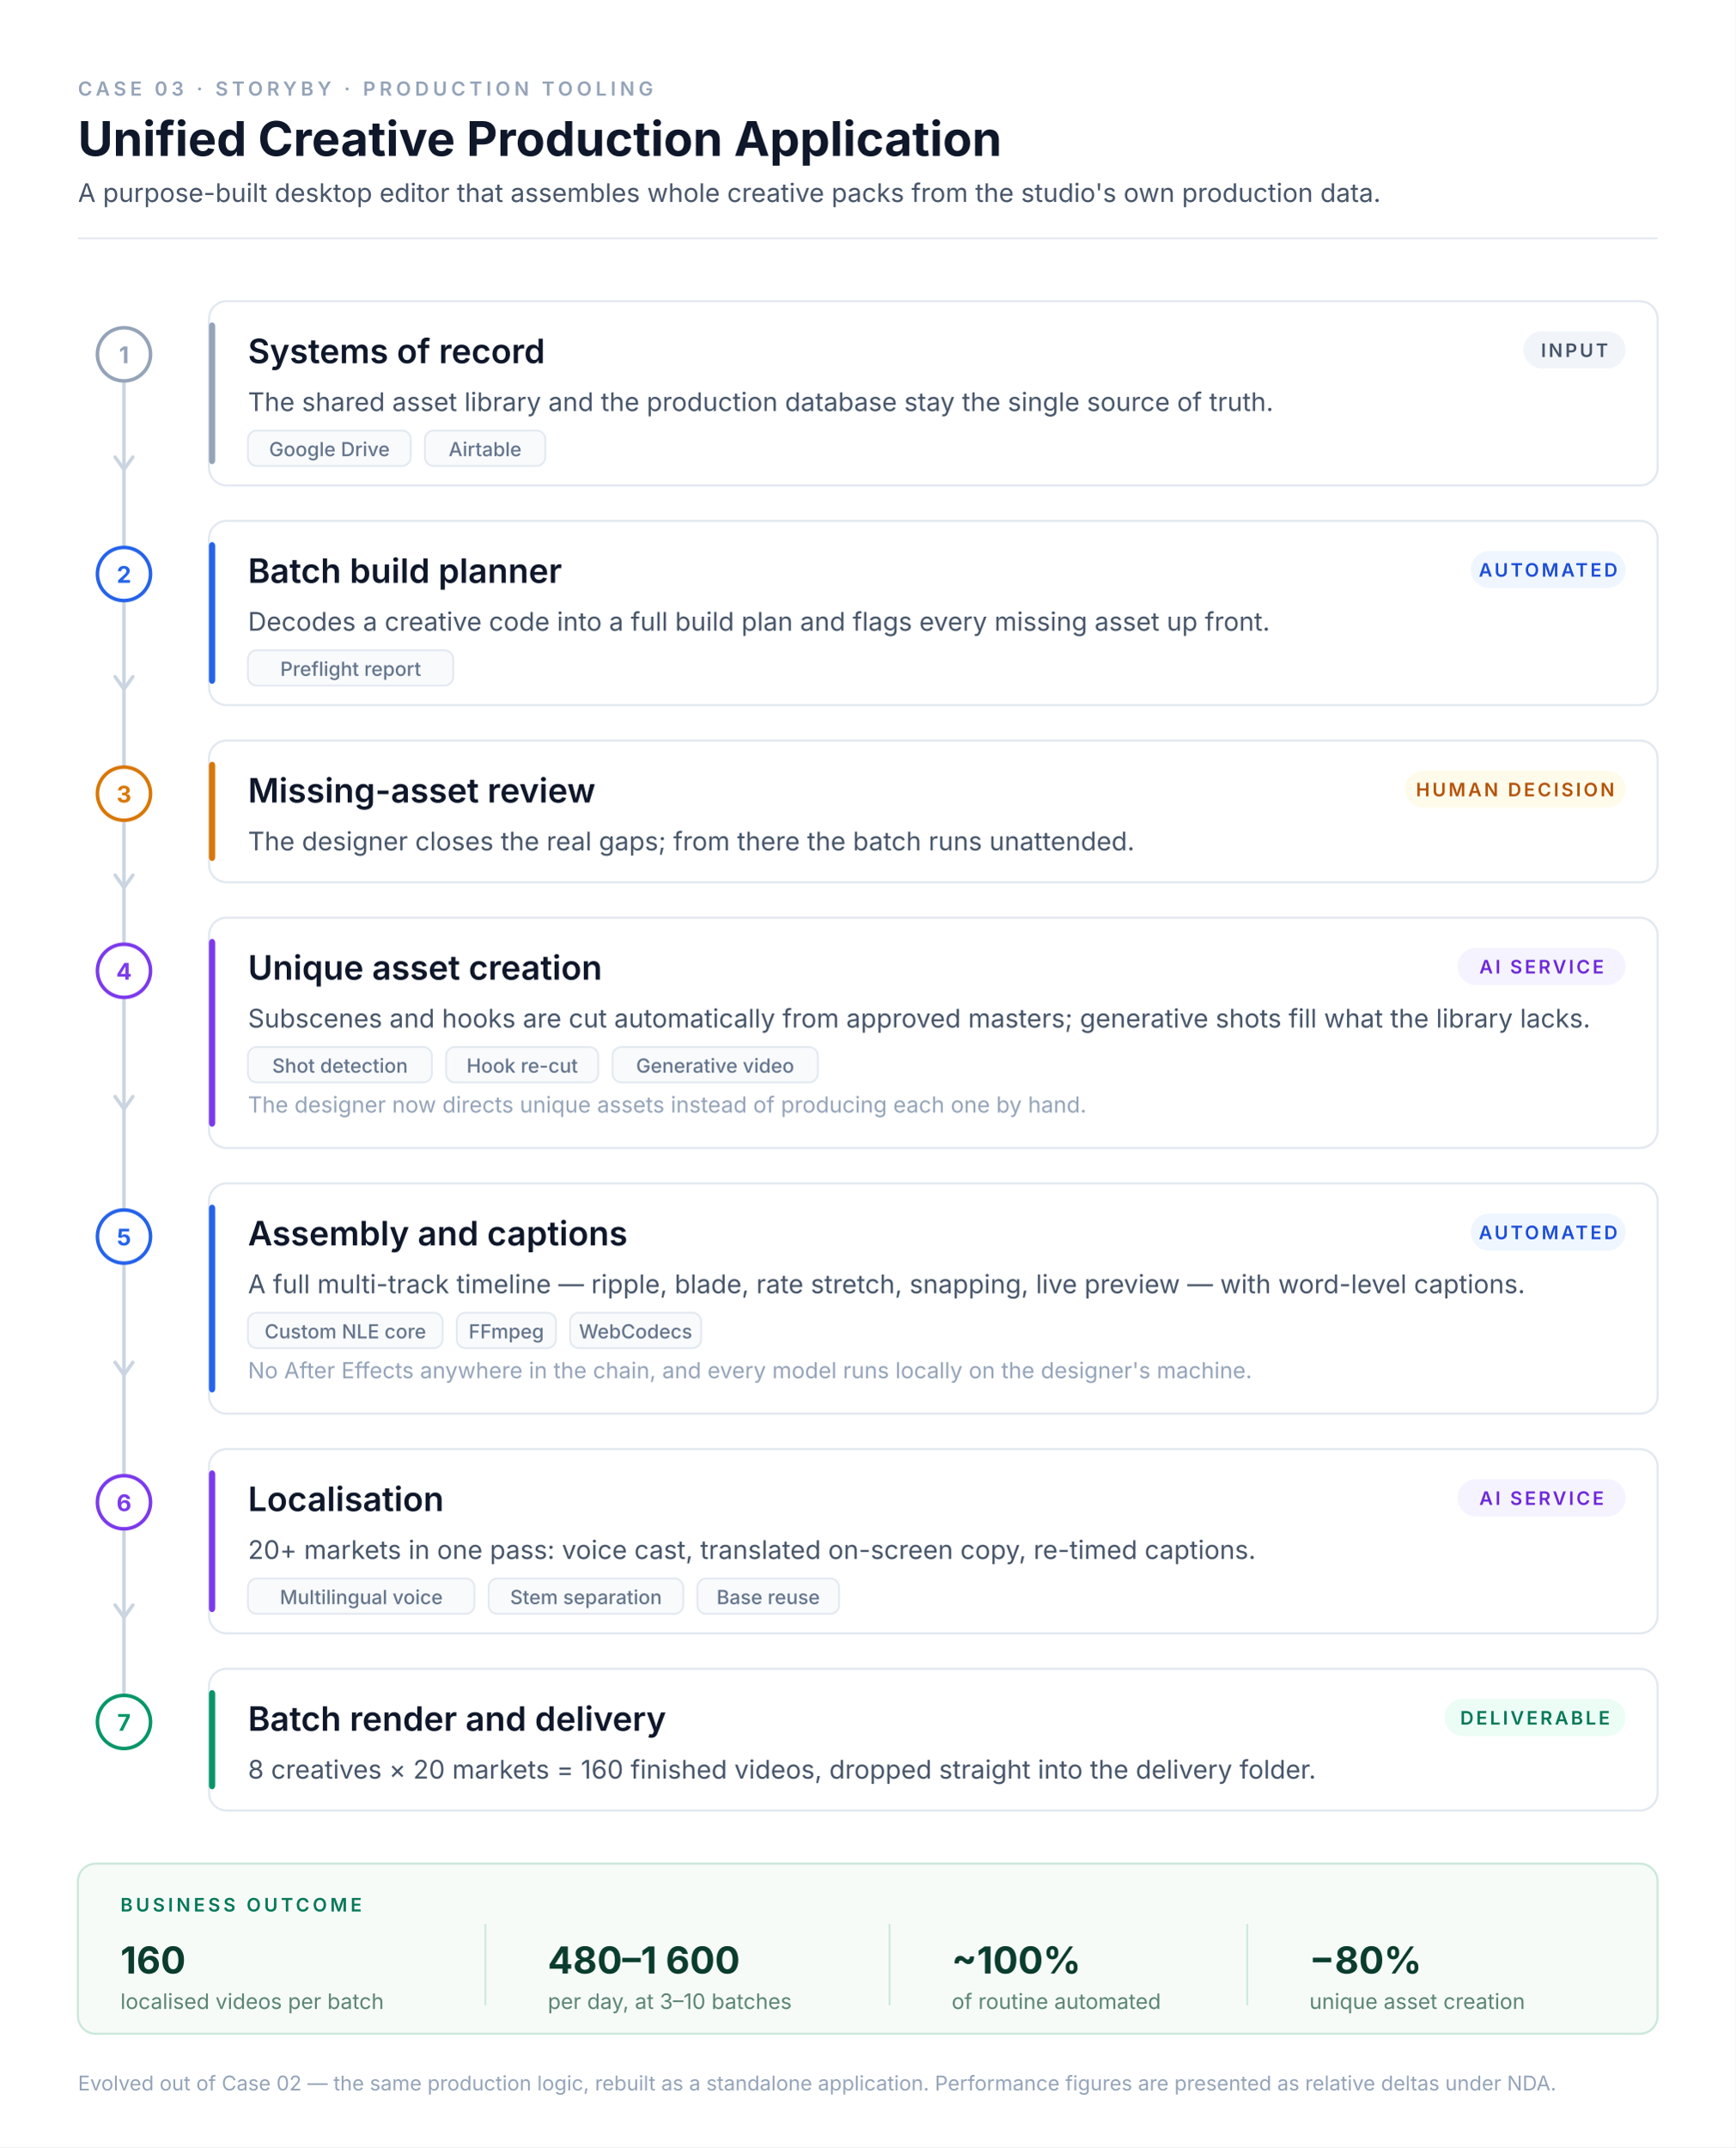
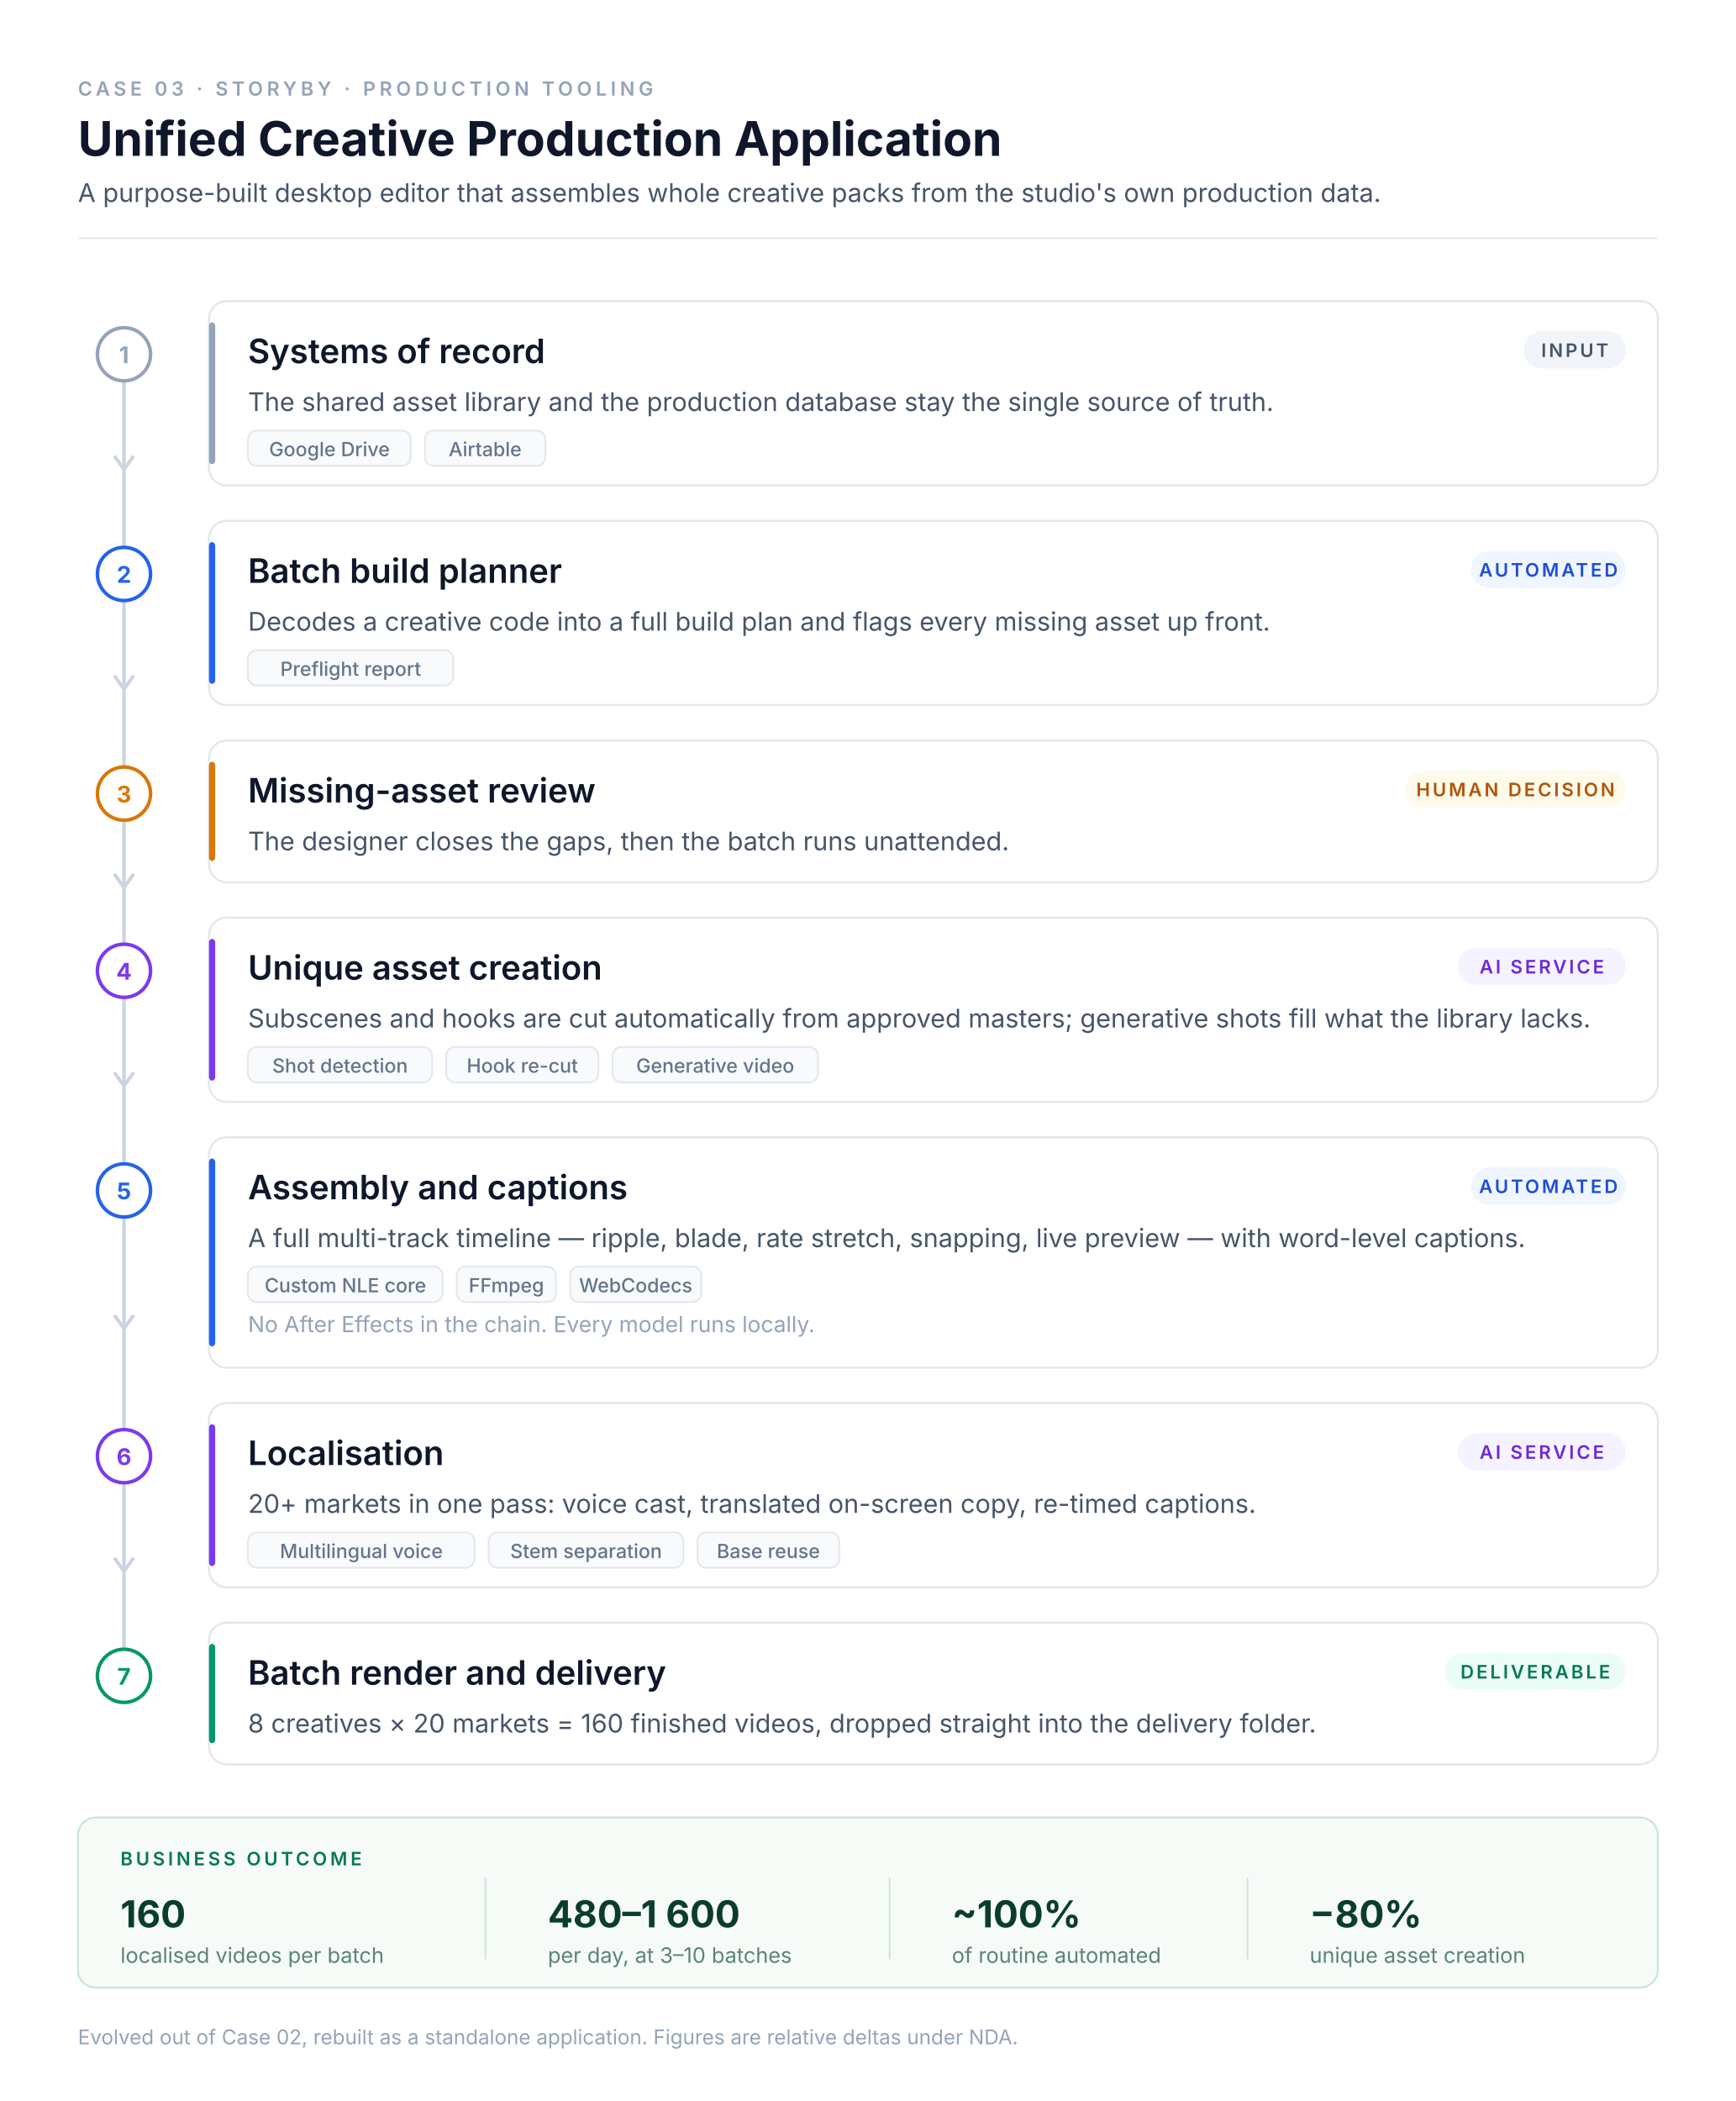
- <svg xmlns="http://www.w3.org/2000/svg" width="980" height="1212" viewBox="0 0 980 1212">
-   <rect width="980" height="1212" fill="#FFFFFF" />
-   <path d="M70 200 L70 972" stroke="#CBD5E1" stroke-width="2" fill="none" />
+ <svg xmlns="http://www.w3.org/2000/svg" width="980" height="1186" viewBox="0 0 980 1186">
+   <rect width="980" height="1186" fill="#FFFFFF" />
+   <path d="M70 200 L70 946" stroke="#CBD5E1" stroke-width="2" fill="none" />
  <path d="M65 258.0 L70 265.0 L75 258.0" fill="none" stroke="#CBD5E1" stroke-width="2" stroke-linecap="round" stroke-linejoin="round" />
  <path d="M65 382.0 L70 389.0 L75 382.0" fill="none" stroke="#CBD5E1" stroke-width="2" stroke-linecap="round" stroke-linejoin="round" />
  <path d="M65 494.0 L70 501.0 L75 494.0" fill="none" stroke="#CBD5E1" stroke-width="2" stroke-linecap="round" stroke-linejoin="round" />
-   <path d="M65 619.0 L70 626.0 L75 619.0" fill="none" stroke="#CBD5E1" stroke-width="2" stroke-linecap="round" stroke-linejoin="round" />
-   <path d="M65 769.0 L70 776.0 L75 769.0" fill="none" stroke="#CBD5E1" stroke-width="2" stroke-linecap="round" stroke-linejoin="round" />
-   <path d="M65 906.0 L70 913.0 L75 906.0" fill="none" stroke="#CBD5E1" stroke-width="2" stroke-linecap="round" stroke-linejoin="round" />
+   <path d="M65 606.0 L70 613.0 L75 606.0" fill="none" stroke="#CBD5E1" stroke-width="2" stroke-linecap="round" stroke-linejoin="round" />
+   <path d="M65 743.0 L70 750.0 L75 743.0" fill="none" stroke="#CBD5E1" stroke-width="2" stroke-linecap="round" stroke-linejoin="round" />
+   <path d="M65 880.0 L70 887.0 L75 880.0" fill="none" stroke="#CBD5E1" stroke-width="2" stroke-linecap="round" stroke-linejoin="round" />
  <circle cx="70" cy="200" r="15" fill="#FFFFFF" stroke="#94A3B8" stroke-width="2" />
  <text x="70" y="205" font-family="Inter, Helvetica Neue, Arial, sans-serif" font-size="13" font-weight="700" fill="#94A3B8" text-anchor="middle">1</text>
  <circle cx="70" cy="324" r="15" fill="#FFFFFF" stroke="#2563EB" stroke-width="2" />
  <text x="70" y="329" font-family="Inter, Helvetica Neue, Arial, sans-serif" font-size="13" font-weight="700" fill="#2563EB" text-anchor="middle">2</text>
  <circle cx="70" cy="448" r="15" fill="#FFFFFF" stroke="#D97706" stroke-width="2" />
  <text x="70" y="453" font-family="Inter, Helvetica Neue, Arial, sans-serif" font-size="13" font-weight="700" fill="#D97706" text-anchor="middle">3</text>
  <circle cx="70" cy="548" r="15" fill="#FFFFFF" stroke="#7C3AED" stroke-width="2" />
  <text x="70" y="553" font-family="Inter, Helvetica Neue, Arial, sans-serif" font-size="13" font-weight="700" fill="#7C3AED" text-anchor="middle">4</text>
-   <circle cx="70" cy="698" r="15" fill="#FFFFFF" stroke="#2563EB" stroke-width="2" />
-   <text x="70" y="703" font-family="Inter, Helvetica Neue, Arial, sans-serif" font-size="13" font-weight="700" fill="#2563EB" text-anchor="middle">5</text>
-   <circle cx="70" cy="848" r="15" fill="#FFFFFF" stroke="#7C3AED" stroke-width="2" />
-   <text x="70" y="853" font-family="Inter, Helvetica Neue, Arial, sans-serif" font-size="13" font-weight="700" fill="#7C3AED" text-anchor="middle">6</text>
-   <circle cx="70" cy="972" r="15" fill="#FFFFFF" stroke="#059669" stroke-width="2" />
-   <text x="70" y="977" font-family="Inter, Helvetica Neue, Arial, sans-serif" font-size="13" font-weight="700" fill="#059669" text-anchor="middle">7</text>
+   <circle cx="70" cy="672" r="15" fill="#FFFFFF" stroke="#2563EB" stroke-width="2" />
+   <text x="70" y="677" font-family="Inter, Helvetica Neue, Arial, sans-serif" font-size="13" font-weight="700" fill="#2563EB" text-anchor="middle">5</text>
+   <circle cx="70" cy="822" r="15" fill="#FFFFFF" stroke="#7C3AED" stroke-width="2" />
+   <text x="70" y="827" font-family="Inter, Helvetica Neue, Arial, sans-serif" font-size="13" font-weight="700" fill="#7C3AED" text-anchor="middle">6</text>
+   <circle cx="70" cy="946" r="15" fill="#FFFFFF" stroke="#059669" stroke-width="2" />
+   <text x="70" y="951" font-family="Inter, Helvetica Neue, Arial, sans-serif" font-size="13" font-weight="700" fill="#059669" text-anchor="middle">7</text>
  <text x="44.0" y="54.0" font-family="Inter, Helvetica Neue, Arial, sans-serif" font-size="11" font-weight="600" fill="#94A3B8" text-anchor="start" letter-spacing="2.2">CASE 03 · STORYBY · PRODUCTION TOOLING</text>
  <text x="44.0" y="88.0" font-family="Inter, Helvetica Neue, Arial, sans-serif" font-size="27" font-weight="700" fill="#0F172A" text-anchor="start">Unified Creative Production Application</text>
  <text x="44.0" y="114.0" font-family="Inter, Helvetica Neue, Arial, sans-serif" font-size="14.5" font-weight="400" fill="#475569" text-anchor="start">A purpose-built desktop editor that assembles whole creative packs from the studio's own production data.</text>
  <rect x="44.0" y="134.0" width="892.0" height="1.0" rx="0" fill="#E2E8F0" stroke="none" stroke-width="1" />
  <rect x="118.0" y="170.0" width="818.0" height="104.0" rx="10" fill="#FFFFFF" stroke="#E2E8F0" stroke-width="1.2" />
  <rect x="118.0" y="182.0" width="3.5" height="80.0" rx="2" fill="#94A3B8" stroke="none" stroke-width="1" />
  <rect x="860.2" y="187.0" width="57.8" height="21.0" rx="10.5" fill="#F1F5F9" stroke="none" stroke-width="1" />
  <text x="889.1" y="201.5" font-family="Inter, Helvetica Neue, Arial, sans-serif" font-size="10.5" font-weight="600" fill="#475569" text-anchor="middle" letter-spacing="1.4">INPUT</text>
  <text x="140.0" y="205.0" font-family="Inter, Helvetica Neue, Arial, sans-serif" font-size="19" font-weight="600" fill="#0F172A" text-anchor="start">Systems of record</text>
  <text x="140.0" y="232.0" font-family="Inter, Helvetica Neue, Arial, sans-serif" font-size="14.5" font-weight="400" fill="#475569" text-anchor="start">The shared asset library and the production database stay the single source of truth.</text>
  <rect x="140.0" y="243.0" width="91.9" height="20.0" rx="5" fill="#F8FAFC" stroke="#E2E8F0" stroke-width="1" />
  <text x="186.0" y="257.5" font-family="Inter, Helvetica Neue, Arial, sans-serif" font-size="11" font-weight="500" fill="#64748B" text-anchor="middle">Google Drive</text>
  <rect x="239.9" y="243.0" width="68.0" height="20.0" rx="5" fill="#F8FAFC" stroke="#E2E8F0" stroke-width="1" />
  <text x="273.9" y="257.5" font-family="Inter, Helvetica Neue, Arial, sans-serif" font-size="11" font-weight="500" fill="#64748B" text-anchor="middle">Airtable</text>
  <rect x="118.0" y="294.0" width="818.0" height="104.0" rx="10" fill="#FFFFFF" stroke="#E2E8F0" stroke-width="1.2" />
  <rect x="118.0" y="306.0" width="3.5" height="80.0" rx="2" fill="#2563EB" stroke="none" stroke-width="1" />
  <rect x="830.5" y="311.0" width="87.5" height="21.0" rx="10.5" fill="#EFF6FF" stroke="none" stroke-width="1" />
  <text x="874.2" y="325.5" font-family="Inter, Helvetica Neue, Arial, sans-serif" font-size="10.5" font-weight="600" fill="#1D4ED8" text-anchor="middle" letter-spacing="1.4">AUTOMATED</text>
  <text x="140.0" y="329.0" font-family="Inter, Helvetica Neue, Arial, sans-serif" font-size="19" font-weight="600" fill="#0F172A" text-anchor="start">Batch build planner</text>
  <text x="140.0" y="356.0" font-family="Inter, Helvetica Neue, Arial, sans-serif" font-size="14.5" font-weight="400" fill="#475569" text-anchor="start">Decodes a creative code into a full build plan and flags every missing asset up front.</text>
  <rect x="140.0" y="367.0" width="115.9" height="20.0" rx="5" fill="#F8FAFC" stroke="#E2E8F0" stroke-width="1" />
  <text x="198.0" y="381.5" font-family="Inter, Helvetica Neue, Arial, sans-serif" font-size="11" font-weight="500" fill="#64748B" text-anchor="middle">Preflight report</text>
  <rect x="118.0" y="418.0" width="818.0" height="80.0" rx="10" fill="#FFFFFF" stroke="#E2E8F0" stroke-width="1.2" />
  <rect x="118.0" y="430.0" width="3.5" height="56.0" rx="2" fill="#D97706" stroke="none" stroke-width="1" />
  <rect x="793.3" y="435.0" width="124.7" height="21.0" rx="10.5" fill="#FFFBEB" stroke="none" stroke-width="1" />
  <text x="855.6" y="449.5" font-family="Inter, Helvetica Neue, Arial, sans-serif" font-size="10.5" font-weight="600" fill="#B45309" text-anchor="middle" letter-spacing="1.4">HUMAN DECISION</text>
  <text x="140.0" y="453.0" font-family="Inter, Helvetica Neue, Arial, sans-serif" font-size="19" font-weight="600" fill="#0F172A" text-anchor="start">Missing-asset review</text>
-   <text x="140.0" y="480.0" font-family="Inter, Helvetica Neue, Arial, sans-serif" font-size="14.5" font-weight="400" fill="#475569" text-anchor="start">The designer closes the real gaps; from there the batch runs unattended.</text>
-   <rect x="118.0" y="518.0" width="818.0" height="130.0" rx="10" fill="#FFFFFF" stroke="#E2E8F0" stroke-width="1.2" />
-   <rect x="118.0" y="530.0" width="3.5" height="106.0" rx="2" fill="#7C3AED" stroke="none" stroke-width="1" />
+   <text x="140.0" y="480.0" font-family="Inter, Helvetica Neue, Arial, sans-serif" font-size="14.5" font-weight="400" fill="#475569" text-anchor="start">The designer closes the gaps, then the batch runs unattended.</text>
+   <rect x="118.0" y="518.0" width="818.0" height="104.0" rx="10" fill="#FFFFFF" stroke="#E2E8F0" stroke-width="1.2" />
+   <rect x="118.0" y="530.0" width="3.5" height="80.0" rx="2" fill="#7C3AED" stroke="none" stroke-width="1" />
  <rect x="823.0" y="535.0" width="95.0" height="21.0" rx="10.5" fill="#F5F3FF" stroke="none" stroke-width="1" />
  <text x="870.5" y="549.5" font-family="Inter, Helvetica Neue, Arial, sans-serif" font-size="10.5" font-weight="600" fill="#6D28D9" text-anchor="middle" letter-spacing="1.4">AI SERVICE</text>
  <text x="140.0" y="553.0" font-family="Inter, Helvetica Neue, Arial, sans-serif" font-size="19" font-weight="600" fill="#0F172A" text-anchor="start">Unique asset creation</text>
  <text x="140.0" y="580.0" font-family="Inter, Helvetica Neue, Arial, sans-serif" font-size="14.5" font-weight="400" fill="#475569" text-anchor="start">Subscenes and hooks are cut automatically from approved masters; generative shots fill what the library lacks.</text>
  <rect x="140.0" y="591.0" width="103.9" height="20.0" rx="5" fill="#F8FAFC" stroke="#E2E8F0" stroke-width="1" />
  <text x="192.0" y="605.5" font-family="Inter, Helvetica Neue, Arial, sans-serif" font-size="11" font-weight="500" fill="#64748B" text-anchor="middle">Shot detection</text>
  <rect x="251.9" y="591.0" width="85.9" height="20.0" rx="5" fill="#F8FAFC" stroke="#E2E8F0" stroke-width="1" />
  <text x="294.9" y="605.5" font-family="Inter, Helvetica Neue, Arial, sans-serif" font-size="11" font-weight="500" fill="#64748B" text-anchor="middle">Hook re-cut</text>
  <rect x="345.9" y="591.0" width="115.9" height="20.0" rx="5" fill="#F8FAFC" stroke="#E2E8F0" stroke-width="1" />
  <text x="403.8" y="605.5" font-family="Inter, Helvetica Neue, Arial, sans-serif" font-size="11" font-weight="500" fill="#64748B" text-anchor="middle">Generative video</text>
-   <text x="140.0" y="628.0" font-family="Inter, Helvetica Neue, Arial, sans-serif" font-size="12.5" font-weight="400" fill="#94A3B8" text-anchor="start">The designer now directs unique assets instead of producing each one by hand.</text>
-   <rect x="118.0" y="668.0" width="818.0" height="130.0" rx="10" fill="#FFFFFF" stroke="#E2E8F0" stroke-width="1.2" />
-   <rect x="118.0" y="680.0" width="3.5" height="106.0" rx="2" fill="#2563EB" stroke="none" stroke-width="1" />
-   <rect x="830.5" y="685.0" width="87.5" height="21.0" rx="10.5" fill="#EFF6FF" stroke="none" stroke-width="1" />
-   <text x="874.2" y="699.5" font-family="Inter, Helvetica Neue, Arial, sans-serif" font-size="10.5" font-weight="600" fill="#1D4ED8" text-anchor="middle" letter-spacing="1.4">AUTOMATED</text>
-   <text x="140.0" y="703.0" font-family="Inter, Helvetica Neue, Arial, sans-serif" font-size="19" font-weight="600" fill="#0F172A" text-anchor="start">Assembly and captions</text>
-   <text x="140.0" y="730.0" font-family="Inter, Helvetica Neue, Arial, sans-serif" font-size="14.5" font-weight="400" fill="#475569" text-anchor="start">A full multi-track timeline — ripple, blade, rate stretch, snapping, live preview — with word-level captions.</text>
-   <rect x="140.0" y="741.0" width="109.9" height="20.0" rx="5" fill="#F8FAFC" stroke="#E2E8F0" stroke-width="1" />
-   <text x="195.0" y="755.5" font-family="Inter, Helvetica Neue, Arial, sans-serif" font-size="11" font-weight="500" fill="#64748B" text-anchor="middle">Custom NLE core</text>
-   <rect x="257.9" y="741.0" width="56.0" height="20.0" rx="5" fill="#F8FAFC" stroke="#E2E8F0" stroke-width="1" />
-   <text x="285.9" y="755.5" font-family="Inter, Helvetica Neue, Arial, sans-serif" font-size="11" font-weight="500" fill="#64748B" text-anchor="middle">FFmpeg</text>
-   <rect x="321.9" y="741.0" width="74.0" height="20.0" rx="5" fill="#F8FAFC" stroke="#E2E8F0" stroke-width="1" />
-   <text x="358.9" y="755.5" font-family="Inter, Helvetica Neue, Arial, sans-serif" font-size="11" font-weight="500" fill="#64748B" text-anchor="middle">WebCodecs</text>
-   <text x="140.0" y="778.0" font-family="Inter, Helvetica Neue, Arial, sans-serif" font-size="12.5" font-weight="400" fill="#94A3B8" text-anchor="start">No After Effects anywhere in the chain, and every model runs locally on the designer's machine.</text>
-   <rect x="118.0" y="818.0" width="818.0" height="104.0" rx="10" fill="#FFFFFF" stroke="#E2E8F0" stroke-width="1.2" />
-   <rect x="118.0" y="830.0" width="3.5" height="80.0" rx="2" fill="#7C3AED" stroke="none" stroke-width="1" />
-   <rect x="823.0" y="835.0" width="95.0" height="21.0" rx="10.5" fill="#F5F3FF" stroke="none" stroke-width="1" />
-   <text x="870.5" y="849.5" font-family="Inter, Helvetica Neue, Arial, sans-serif" font-size="10.5" font-weight="600" fill="#6D28D9" text-anchor="middle" letter-spacing="1.4">AI SERVICE</text>
-   <text x="140.0" y="853.0" font-family="Inter, Helvetica Neue, Arial, sans-serif" font-size="19" font-weight="600" fill="#0F172A" text-anchor="start">Localisation</text>
-   <text x="140.0" y="880.0" font-family="Inter, Helvetica Neue, Arial, sans-serif" font-size="14.5" font-weight="400" fill="#475569" text-anchor="start">20+ markets in one pass: voice cast, translated on-screen copy, re-timed captions.</text>
-   <rect x="140.0" y="891.0" width="127.9" height="20.0" rx="5" fill="#F8FAFC" stroke="#E2E8F0" stroke-width="1" />
-   <text x="204.0" y="905.5" font-family="Inter, Helvetica Neue, Arial, sans-serif" font-size="11" font-weight="500" fill="#64748B" text-anchor="middle">Multilingual voice</text>
-   <rect x="275.9" y="891.0" width="109.9" height="20.0" rx="5" fill="#F8FAFC" stroke="#E2E8F0" stroke-width="1" />
-   <text x="330.9" y="905.5" font-family="Inter, Helvetica Neue, Arial, sans-serif" font-size="11" font-weight="500" fill="#64748B" text-anchor="middle">Stem separation</text>
-   <rect x="393.8" y="891.0" width="80.0" height="20.0" rx="5" fill="#F8FAFC" stroke="#E2E8F0" stroke-width="1" />
-   <text x="433.8" y="905.5" font-family="Inter, Helvetica Neue, Arial, sans-serif" font-size="11" font-weight="500" fill="#64748B" text-anchor="middle">Base reuse</text>
-   <rect x="118.0" y="942.0" width="818.0" height="80.0" rx="10" fill="#FFFFFF" stroke="#E2E8F0" stroke-width="1.2" />
-   <rect x="118.0" y="954.0" width="3.5" height="56.0" rx="2" fill="#059669" stroke="none" stroke-width="1" />
-   <rect x="815.6" y="959.0" width="102.4" height="21.0" rx="10.5" fill="#ECFDF5" stroke="none" stroke-width="1" />
-   <text x="866.8" y="973.5" font-family="Inter, Helvetica Neue, Arial, sans-serif" font-size="10.5" font-weight="600" fill="#047857" text-anchor="middle" letter-spacing="1.4">DELIVERABLE</text>
-   <text x="140.0" y="977.0" font-family="Inter, Helvetica Neue, Arial, sans-serif" font-size="19" font-weight="600" fill="#0F172A" text-anchor="start">Batch render and delivery</text>
-   <text x="140.0" y="1004.0" font-family="Inter, Helvetica Neue, Arial, sans-serif" font-size="14.5" font-weight="400" fill="#475569" text-anchor="start">8 creatives × 20 markets = 160 finished videos, dropped straight into the delivery folder.</text>
-   <rect x="44.0" y="1052.0" width="892.0" height="96.0" rx="10" fill="#F6FBF8" stroke="#CBE8DA" stroke-width="1.2" />
-   <text x="68.0" y="1079.0" font-family="Inter, Helvetica Neue, Arial, sans-serif" font-size="10.5" font-weight="600" fill="#047857" text-anchor="start" letter-spacing="1.8">BUSINESS OUTCOME</text>
-   <text x="68.0" y="1114.0" font-family="Inter, Helvetica Neue, Arial, sans-serif" font-size="21" font-weight="700" fill="#0B3D2E" text-anchor="start">160</text>
-   <text x="68.0" y="1134.0" font-family="Inter, Helvetica Neue, Arial, sans-serif" font-size="12" font-weight="400" fill="#5B8474" text-anchor="start">localised videos per batch</text>
-   <rect x="273.6" y="1086.0" width="1.0" height="46.0" rx="0" fill="#CBE8DA" stroke="none" stroke-width="1" />
-   <text x="309.3" y="1114.0" font-family="Inter, Helvetica Neue, Arial, sans-serif" font-size="21" font-weight="700" fill="#0B3D2E" text-anchor="start">480–1 600</text>
-   <text x="309.3" y="1134.0" font-family="Inter, Helvetica Neue, Arial, sans-serif" font-size="12" font-weight="400" fill="#5B8474" text-anchor="start">per day, at 3–10 batches</text>
-   <rect x="501.8" y="1086.0" width="1.0" height="46.0" rx="0" fill="#CBE8DA" stroke="none" stroke-width="1" />
-   <text x="537.4" y="1114.0" font-family="Inter, Helvetica Neue, Arial, sans-serif" font-size="21" font-weight="700" fill="#0B3D2E" text-anchor="start">~100%</text>
-   <text x="537.4" y="1134.0" font-family="Inter, Helvetica Neue, Arial, sans-serif" font-size="12" font-weight="400" fill="#5B8474" text-anchor="start">of routine automated</text>
-   <rect x="703.8" y="1086.0" width="1.0" height="46.0" rx="0" fill="#CBE8DA" stroke="none" stroke-width="1" />
-   <text x="739.4" y="1114.0" font-family="Inter, Helvetica Neue, Arial, sans-serif" font-size="21" font-weight="700" fill="#0B3D2E" text-anchor="start">−80%</text>
-   <text x="739.4" y="1134.0" font-family="Inter, Helvetica Neue, Arial, sans-serif" font-size="12" font-weight="400" fill="#5B8474" text-anchor="start">unique asset creation</text>
-   <text x="44.0" y="1180.0" font-family="Inter, Helvetica Neue, Arial, sans-serif" font-size="11.5" font-weight="400" fill="#94A3B8" text-anchor="start">Evolved out of Case 02 — the same production logic, rebuilt as a standalone application. Performance figures are presented as relative deltas under NDA.</text>
+   <rect x="118.0" y="642.0" width="818.0" height="130.0" rx="10" fill="#FFFFFF" stroke="#E2E8F0" stroke-width="1.2" />
+   <rect x="118.0" y="654.0" width="3.5" height="106.0" rx="2" fill="#2563EB" stroke="none" stroke-width="1" />
+   <rect x="830.5" y="659.0" width="87.5" height="21.0" rx="10.5" fill="#EFF6FF" stroke="none" stroke-width="1" />
+   <text x="874.2" y="673.5" font-family="Inter, Helvetica Neue, Arial, sans-serif" font-size="10.5" font-weight="600" fill="#1D4ED8" text-anchor="middle" letter-spacing="1.4">AUTOMATED</text>
+   <text x="140.0" y="677.0" font-family="Inter, Helvetica Neue, Arial, sans-serif" font-size="19" font-weight="600" fill="#0F172A" text-anchor="start">Assembly and captions</text>
+   <text x="140.0" y="704.0" font-family="Inter, Helvetica Neue, Arial, sans-serif" font-size="14.5" font-weight="400" fill="#475569" text-anchor="start">A full multi-track timeline — ripple, blade, rate stretch, snapping, live preview — with word-level captions.</text>
+   <rect x="140.0" y="715.0" width="109.9" height="20.0" rx="5" fill="#F8FAFC" stroke="#E2E8F0" stroke-width="1" />
+   <text x="195.0" y="729.5" font-family="Inter, Helvetica Neue, Arial, sans-serif" font-size="11" font-weight="500" fill="#64748B" text-anchor="middle">Custom NLE core</text>
+   <rect x="257.9" y="715.0" width="56.0" height="20.0" rx="5" fill="#F8FAFC" stroke="#E2E8F0" stroke-width="1" />
+   <text x="285.9" y="729.5" font-family="Inter, Helvetica Neue, Arial, sans-serif" font-size="11" font-weight="500" fill="#64748B" text-anchor="middle">FFmpeg</text>
+   <rect x="321.9" y="715.0" width="74.0" height="20.0" rx="5" fill="#F8FAFC" stroke="#E2E8F0" stroke-width="1" />
+   <text x="358.9" y="729.5" font-family="Inter, Helvetica Neue, Arial, sans-serif" font-size="11" font-weight="500" fill="#64748B" text-anchor="middle">WebCodecs</text>
+   <text x="140.0" y="752.0" font-family="Inter, Helvetica Neue, Arial, sans-serif" font-size="12.5" font-weight="400" fill="#94A3B8" text-anchor="start">No After Effects in the chain. Every model runs locally.</text>
+   <rect x="118.0" y="792.0" width="818.0" height="104.0" rx="10" fill="#FFFFFF" stroke="#E2E8F0" stroke-width="1.2" />
+   <rect x="118.0" y="804.0" width="3.5" height="80.0" rx="2" fill="#7C3AED" stroke="none" stroke-width="1" />
+   <rect x="823.0" y="809.0" width="95.0" height="21.0" rx="10.5" fill="#F5F3FF" stroke="none" stroke-width="1" />
+   <text x="870.5" y="823.5" font-family="Inter, Helvetica Neue, Arial, sans-serif" font-size="10.5" font-weight="600" fill="#6D28D9" text-anchor="middle" letter-spacing="1.4">AI SERVICE</text>
+   <text x="140.0" y="827.0" font-family="Inter, Helvetica Neue, Arial, sans-serif" font-size="19" font-weight="600" fill="#0F172A" text-anchor="start">Localisation</text>
+   <text x="140.0" y="854.0" font-family="Inter, Helvetica Neue, Arial, sans-serif" font-size="14.5" font-weight="400" fill="#475569" text-anchor="start">20+ markets in one pass: voice cast, translated on-screen copy, re-timed captions.</text>
+   <rect x="140.0" y="865.0" width="127.9" height="20.0" rx="5" fill="#F8FAFC" stroke="#E2E8F0" stroke-width="1" />
+   <text x="204.0" y="879.5" font-family="Inter, Helvetica Neue, Arial, sans-serif" font-size="11" font-weight="500" fill="#64748B" text-anchor="middle">Multilingual voice</text>
+   <rect x="275.9" y="865.0" width="109.9" height="20.0" rx="5" fill="#F8FAFC" stroke="#E2E8F0" stroke-width="1" />
+   <text x="330.9" y="879.5" font-family="Inter, Helvetica Neue, Arial, sans-serif" font-size="11" font-weight="500" fill="#64748B" text-anchor="middle">Stem separation</text>
+   <rect x="393.8" y="865.0" width="80.0" height="20.0" rx="5" fill="#F8FAFC" stroke="#E2E8F0" stroke-width="1" />
+   <text x="433.8" y="879.5" font-family="Inter, Helvetica Neue, Arial, sans-serif" font-size="11" font-weight="500" fill="#64748B" text-anchor="middle">Base reuse</text>
+   <rect x="118.0" y="916.0" width="818.0" height="80.0" rx="10" fill="#FFFFFF" stroke="#E2E8F0" stroke-width="1.2" />
+   <rect x="118.0" y="928.0" width="3.5" height="56.0" rx="2" fill="#059669" stroke="none" stroke-width="1" />
+   <rect x="815.6" y="933.0" width="102.4" height="21.0" rx="10.5" fill="#ECFDF5" stroke="none" stroke-width="1" />
+   <text x="866.8" y="947.5" font-family="Inter, Helvetica Neue, Arial, sans-serif" font-size="10.5" font-weight="600" fill="#047857" text-anchor="middle" letter-spacing="1.4">DELIVERABLE</text>
+   <text x="140.0" y="951.0" font-family="Inter, Helvetica Neue, Arial, sans-serif" font-size="19" font-weight="600" fill="#0F172A" text-anchor="start">Batch render and delivery</text>
+   <text x="140.0" y="978.0" font-family="Inter, Helvetica Neue, Arial, sans-serif" font-size="14.5" font-weight="400" fill="#475569" text-anchor="start">8 creatives × 20 markets = 160 finished videos, dropped straight into the delivery folder.</text>
+   <rect x="44.0" y="1026.0" width="892.0" height="96.0" rx="10" fill="#F6FBF8" stroke="#CBE8DA" stroke-width="1.2" />
+   <text x="68.0" y="1053.0" font-family="Inter, Helvetica Neue, Arial, sans-serif" font-size="10.5" font-weight="600" fill="#047857" text-anchor="start" letter-spacing="1.8">BUSINESS OUTCOME</text>
+   <text x="68.0" y="1088.0" font-family="Inter, Helvetica Neue, Arial, sans-serif" font-size="21" font-weight="700" fill="#0B3D2E" text-anchor="start">160</text>
+   <text x="68.0" y="1108.0" font-family="Inter, Helvetica Neue, Arial, sans-serif" font-size="12" font-weight="400" fill="#5B8474" text-anchor="start">localised videos per batch</text>
+   <rect x="273.6" y="1060.0" width="1.0" height="46.0" rx="0" fill="#CBE8DA" stroke="none" stroke-width="1" />
+   <text x="309.3" y="1088.0" font-family="Inter, Helvetica Neue, Arial, sans-serif" font-size="21" font-weight="700" fill="#0B3D2E" text-anchor="start">480–1 600</text>
+   <text x="309.3" y="1108.0" font-family="Inter, Helvetica Neue, Arial, sans-serif" font-size="12" font-weight="400" fill="#5B8474" text-anchor="start">per day, at 3–10 batches</text>
+   <rect x="501.8" y="1060.0" width="1.0" height="46.0" rx="0" fill="#CBE8DA" stroke="none" stroke-width="1" />
+   <text x="537.4" y="1088.0" font-family="Inter, Helvetica Neue, Arial, sans-serif" font-size="21" font-weight="700" fill="#0B3D2E" text-anchor="start">~100%</text>
+   <text x="537.4" y="1108.0" font-family="Inter, Helvetica Neue, Arial, sans-serif" font-size="12" font-weight="400" fill="#5B8474" text-anchor="start">of routine automated</text>
+   <rect x="703.8" y="1060.0" width="1.0" height="46.0" rx="0" fill="#CBE8DA" stroke="none" stroke-width="1" />
+   <text x="739.4" y="1088.0" font-family="Inter, Helvetica Neue, Arial, sans-serif" font-size="21" font-weight="700" fill="#0B3D2E" text-anchor="start">−80%</text>
+   <text x="739.4" y="1108.0" font-family="Inter, Helvetica Neue, Arial, sans-serif" font-size="12" font-weight="400" fill="#5B8474" text-anchor="start">unique asset creation</text>
+   <text x="44.0" y="1154.0" font-family="Inter, Helvetica Neue, Arial, sans-serif" font-size="11.5" font-weight="400" fill="#94A3B8" text-anchor="start">Evolved out of Case 02, rebuilt as a standalone application. Figures are relative deltas under NDA.</text>
</svg>
